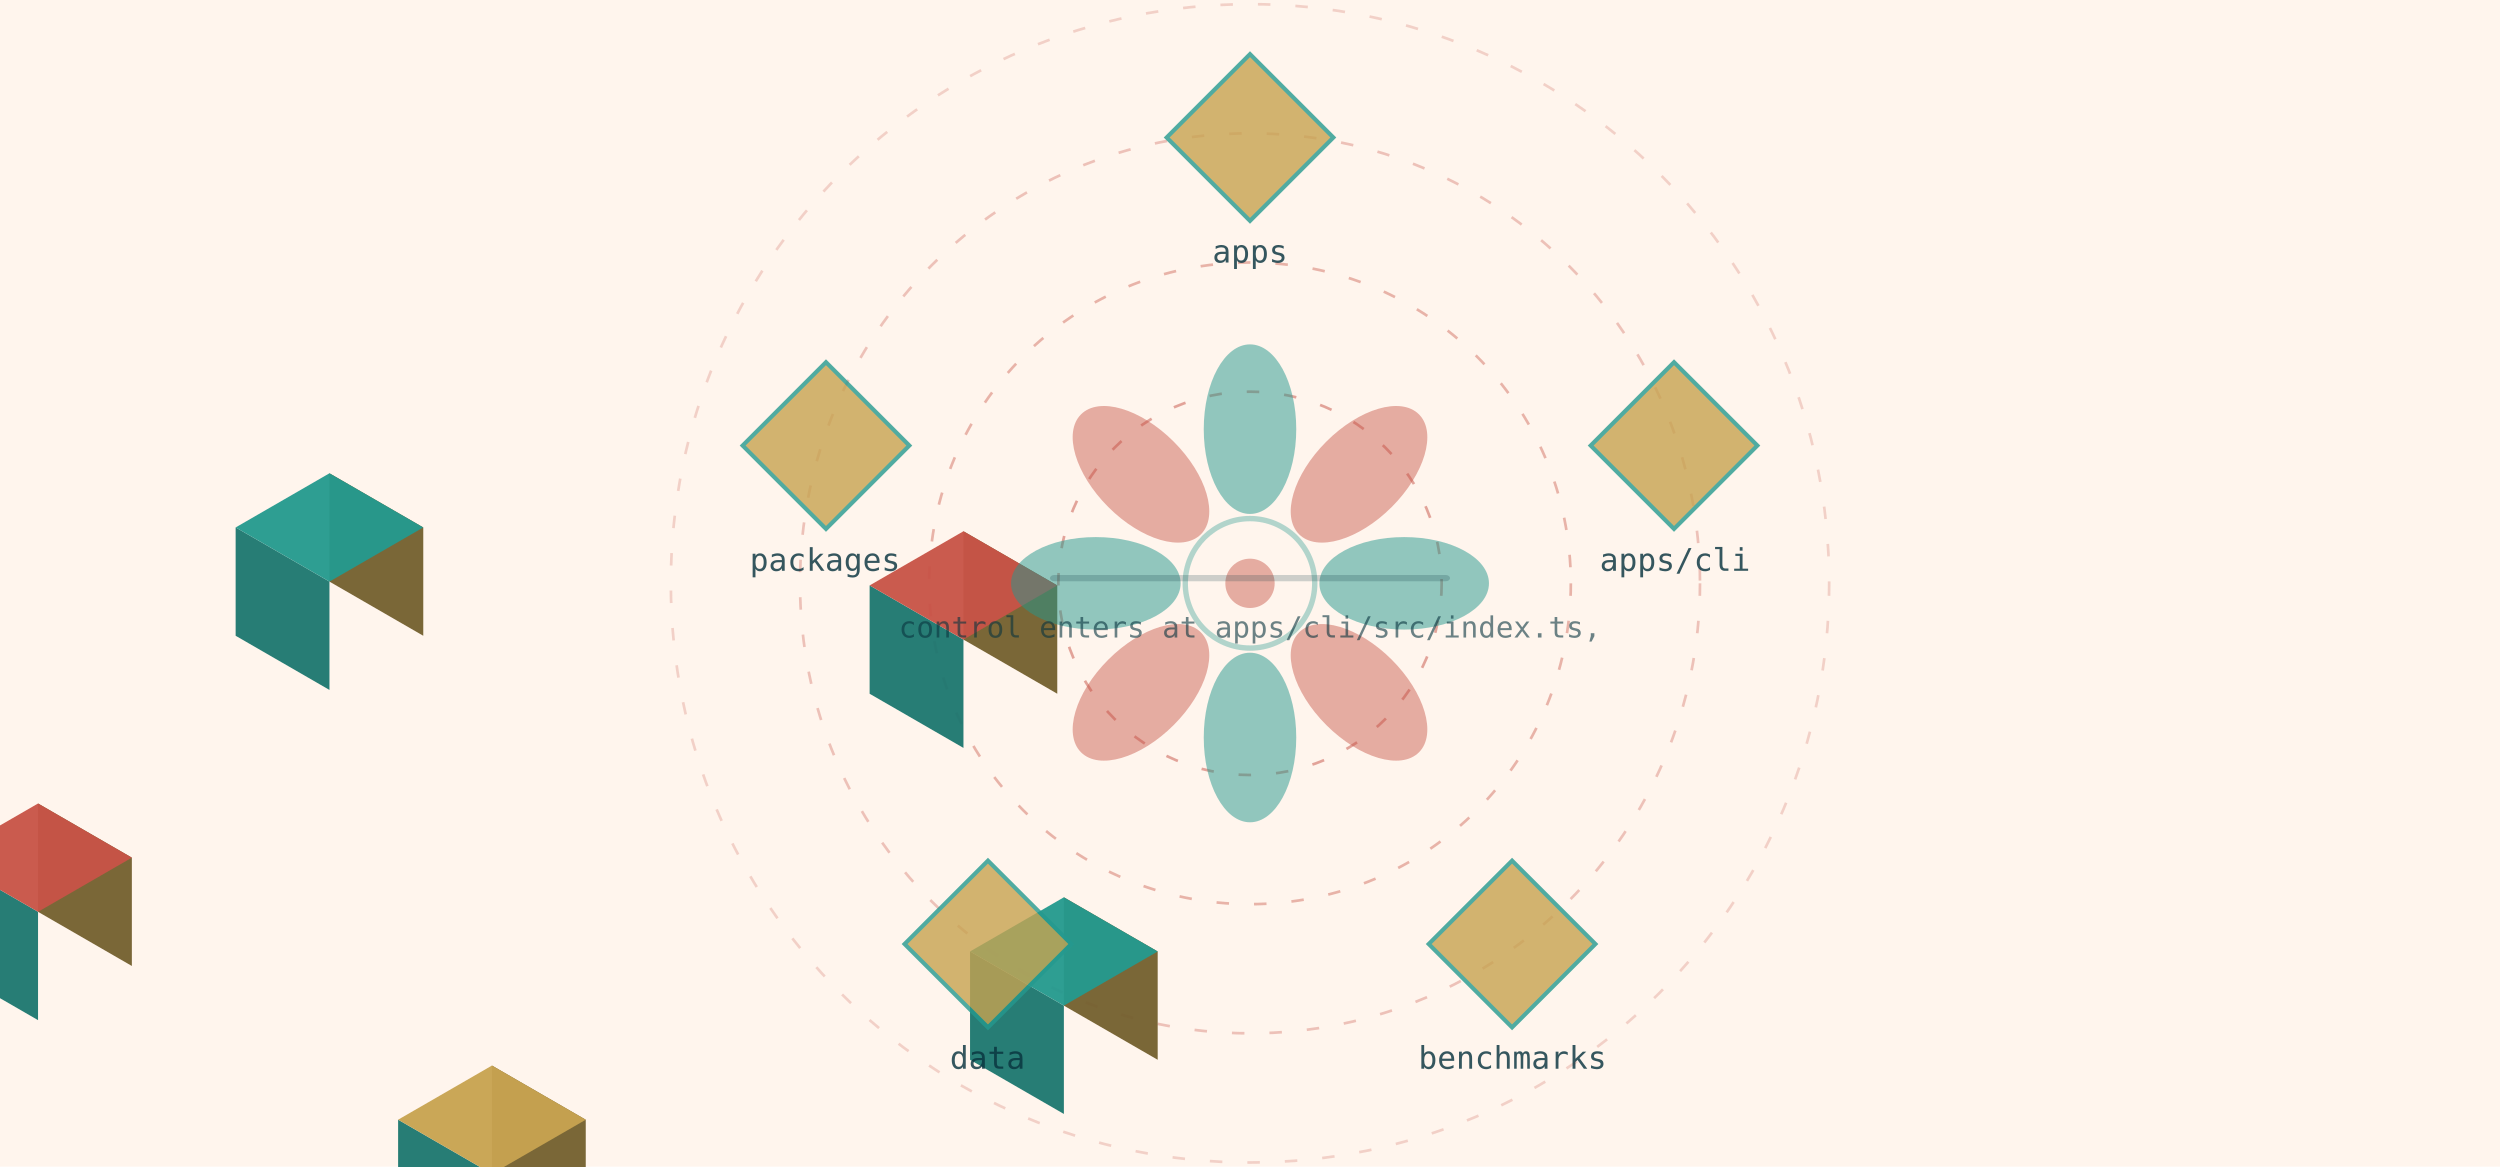
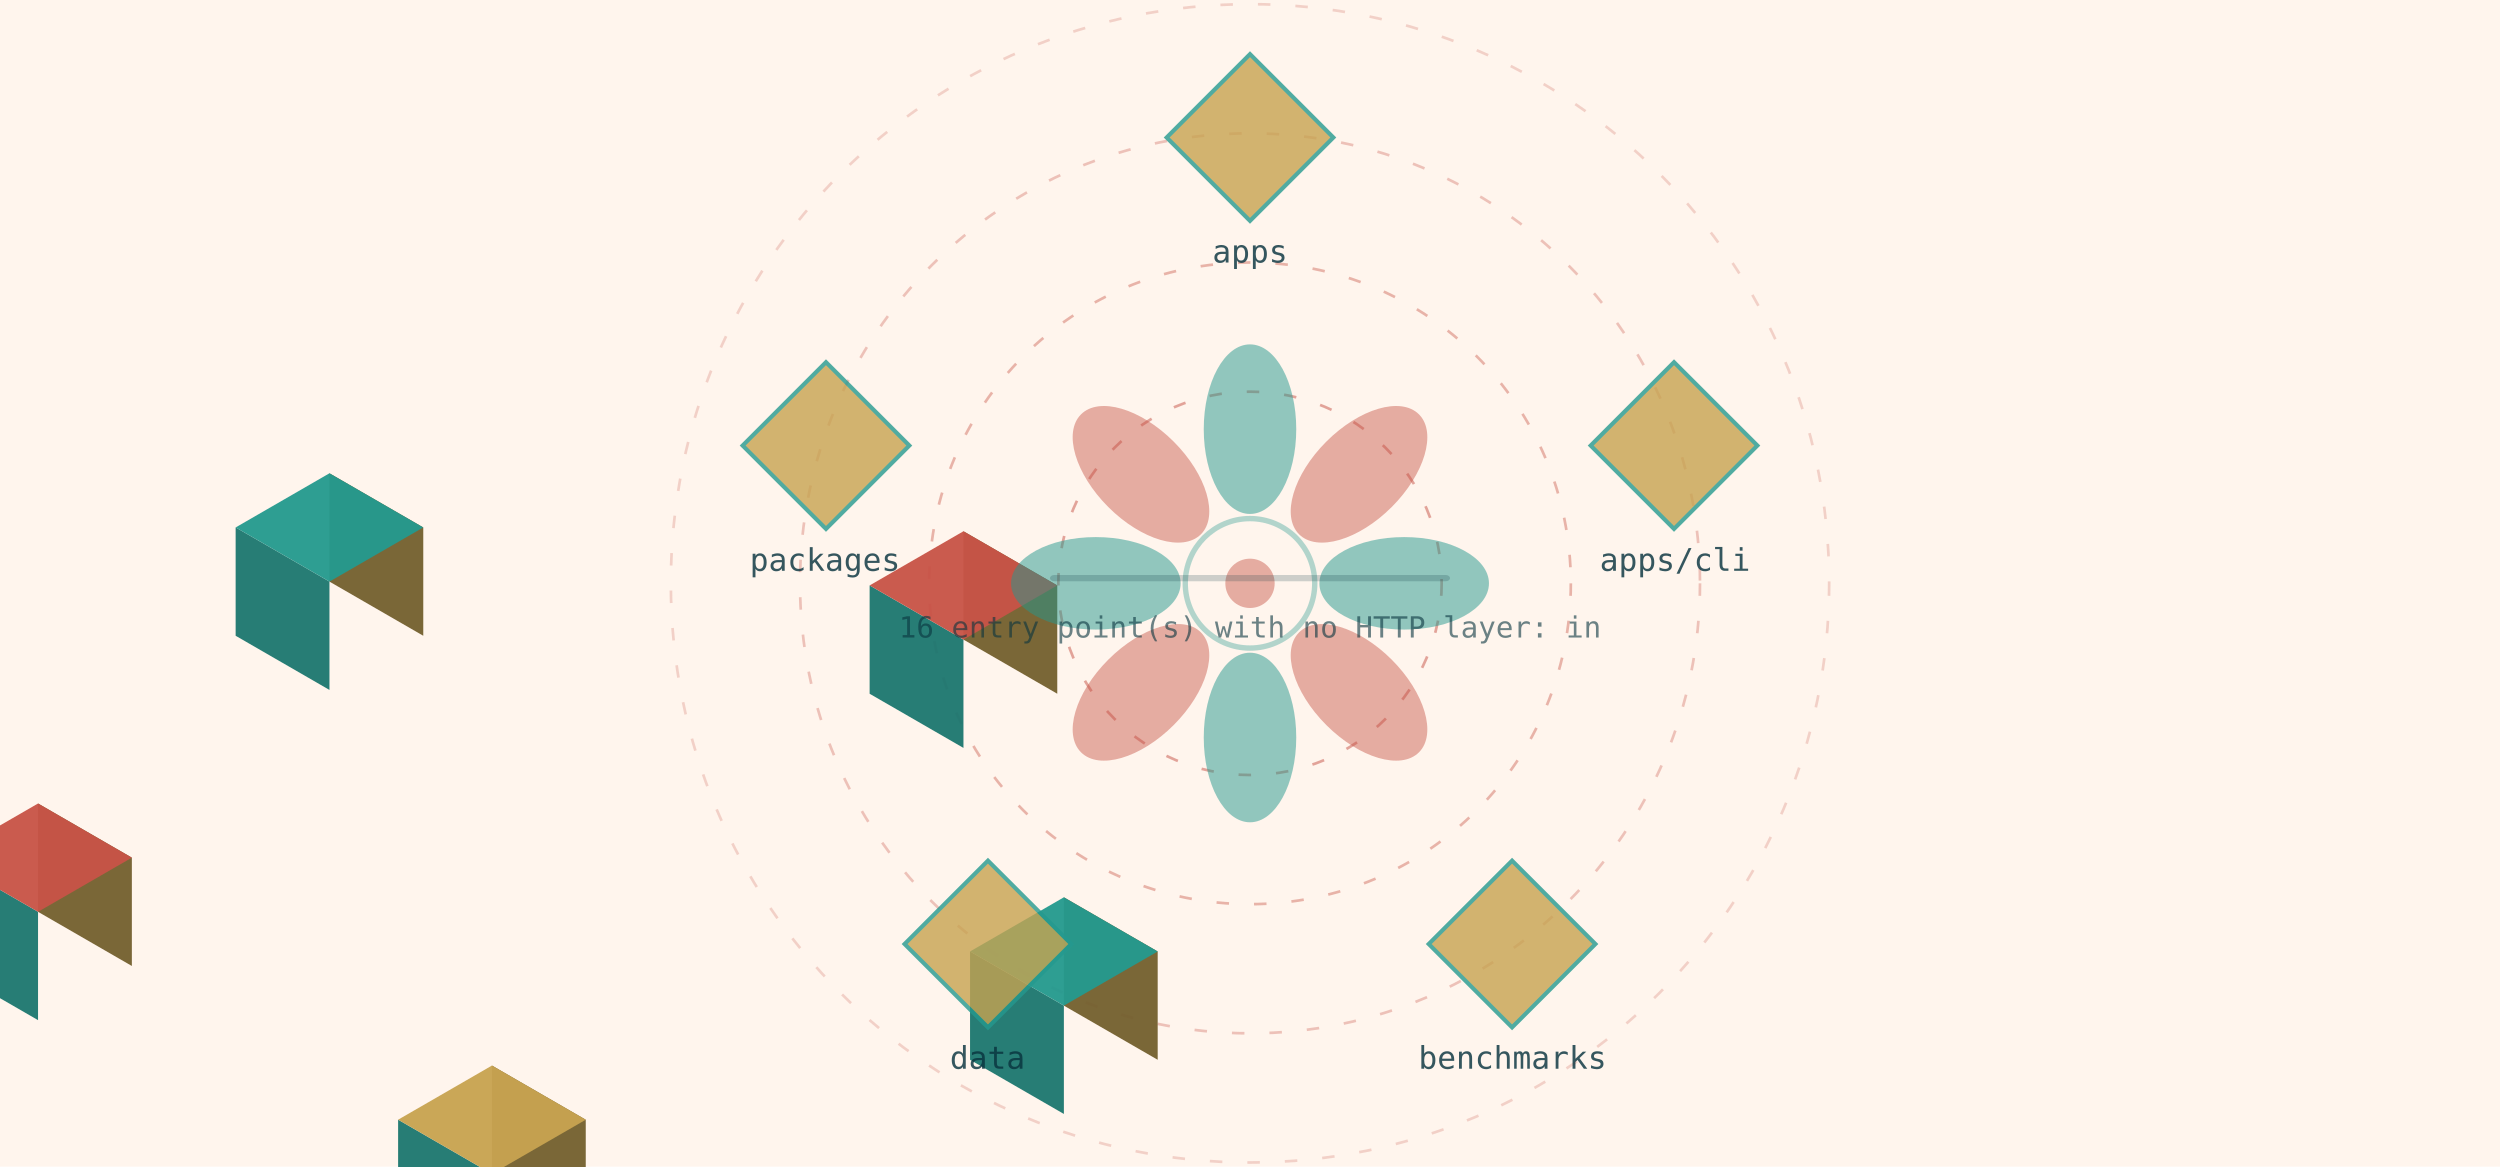
<svg xmlns="http://www.w3.org/2000/svg" viewBox="0 0 1200 560" width="1200" height="560" role="img" aria-label="grokmax workflow">
  <rect width="1200" height="560" fill="#fff5ed" />
  <defs>
    <linearGradient id="gk" x1="0" y1="0" x2="1" y2="1">
      <stop offset="0%" stop-color="#c75346" />
      <stop offset="100%" stop-color="#24998e" />
    </linearGradient>
  </defs>
  <circle cx="600.00" cy="280.00" r="92.00" fill="none" stroke="rgba(199,83,70,0.500)" stroke-width="1.30" opacity="1.00" stroke-dasharray="6 12" />
  <g>
    <circle cx="600.00" cy="280.00" r="92.00" fill="none" stroke="#c7a350" stroke-width="2.60" opacity="0.00" />
    <animate attributeName="opacity" values="0;0.85;0" dur="14.7s" begin="0.0s" repeatCount="indefinite" />
  </g>
  <circle cx="600.00" cy="280.00" r="154.00" fill="none" stroke="rgba(199,83,70,0.410)" stroke-width="1.30" opacity="1.00" stroke-dasharray="6 12" />
  <g>
    <circle cx="600.00" cy="280.00" r="154.00" fill="none" stroke="#c7a350" stroke-width="2.60" opacity="0.00" />
    <animate attributeName="opacity" values="0;0.85;0" dur="14.7s" begin="0.6s" repeatCount="indefinite" />
  </g>
  <circle cx="600.00" cy="280.00" r="216.00" fill="none" stroke="rgba(199,83,70,0.320)" stroke-width="1.30" opacity="1.00" stroke-dasharray="6 12" />
  <g>
    <circle cx="600.00" cy="280.00" r="216.00" fill="none" stroke="#c7a350" stroke-width="2.60" opacity="0.00" />
    <animate attributeName="opacity" values="0;0.85;0" dur="14.7s" begin="1.2s" repeatCount="indefinite" />
  </g>
  <circle cx="600.00" cy="280.00" r="278.00" fill="none" stroke="rgba(199,83,70,0.230)" stroke-width="1.30" opacity="1.00" stroke-dasharray="6 12" />
  <g>
    <circle cx="600.00" cy="280.00" r="278.00" fill="none" stroke="#c7a350" stroke-width="2.60" opacity="0.00" />
    <animate attributeName="opacity" values="0;0.85;0" dur="14.7s" begin="1.8s" repeatCount="indefinite" />
  </g>
  <polygon points="462.46,307.00 507.49,333.00 507.49,281.00 462.46,255.00" fill="#735f2e" opacity="0.95" />
  <polygon points="417.42,333.00 462.46,359.00 462.46,307.00 417.42,281.00" fill="#1c776f" opacity="0.95" />
  <polygon points="462.46,255.00 507.49,281.00 462.46,307.00 417.42,281.00" fill="#c75346" opacity="0.95" />
  <text x="600" y="126" font-family="ui-monospace,Menlo,monospace" font-size="15" fill="rgba(9,52,63,0.820)" text-anchor="middle">apps</text>
  <g>
    <polygon points="600.00,26.00 640.00,66.00 600.00,106.00 560.00,66.00" fill="#c7a350" opacity="0.80" stroke="#24998e" stroke-width="2" />
    <animate attributeName="opacity" values="0.25;1.0;0.25" dur="14.7s" begin="0.0s" repeatCount="indefinite" />
  </g>
  <polygon points="510.66,482.70 555.69,508.70 555.69,456.70 510.66,430.70" fill="#735f2e" opacity="0.95" />
  <polygon points="465.62,508.70 510.66,534.70 510.66,482.70 465.62,456.70" fill="#1c776f" opacity="0.95" />
  <polygon points="510.66,430.70 555.69,456.70 510.66,482.70 465.62,456.70" fill="#24998e" opacity="0.95" />
  <text x="804" y="274" font-family="ui-monospace,Menlo,monospace" font-size="15" fill="rgba(9,52,63,0.820)" text-anchor="middle">apps/cli</text>
  <g>
    <polygon points="803.53,173.87 843.53,213.87 803.53,253.87 763.53,213.87" fill="#c7a350" opacity="0.80" stroke="#24998e" stroke-width="2" />
    <animate attributeName="opacity" values="0.25;1.0;0.25" dur="14.7s" begin="2.94s" repeatCount="indefinite" />
  </g>
  <polygon points="236.13,563.46 281.16,589.46 281.16,537.46 236.13,511.46" fill="#735f2e" opacity="0.95" />
  <polygon points="191.09,589.46 236.13,615.46 236.13,563.46 191.09,537.46" fill="#1c776f" opacity="0.95" />
  <polygon points="236.13,511.46 281.16,537.46 236.13,563.46 191.09,537.46" fill="#c7a350" opacity="0.95" />
  <text x="726" y="513" font-family="ui-monospace,Menlo,monospace" font-size="15" fill="rgba(9,52,63,0.820)" text-anchor="middle">benchmarks</text>
  <g>
    <polygon points="725.79,413.13 765.79,453.13 725.79,493.13 685.79,453.13" fill="#c7a350" opacity="0.80" stroke="#24998e" stroke-width="2" />
    <animate attributeName="opacity" values="0.25;1.0;0.25" dur="14.7s" begin="5.88s" repeatCount="indefinite" />
  </g>
  <polygon points="18.26,437.67 63.29,463.67 63.29,411.67 18.26,385.67" fill="#735f2e" opacity="0.95" />
  <polygon points="-26.77,463.67 18.26,489.67 18.26,437.67 -26.77,411.67" fill="#1c776f" opacity="0.95" />
  <polygon points="18.26,385.67 63.29,411.67 18.26,437.67 -26.77,411.67" fill="#c75346" opacity="0.95" />
  <text x="474" y="513" font-family="ui-monospace,Menlo,monospace" font-size="15" fill="rgba(9,52,63,0.820)" text-anchor="middle">data</text>
  <g>
    <polygon points="474.21,413.13 514.21,453.13 474.21,493.13 434.21,453.13" fill="#c7a350" opacity="0.80" stroke="#24998e" stroke-width="2" />
    <animate attributeName="opacity" values="0.25;1.0;0.25" dur="14.7s" begin="8.82s" repeatCount="indefinite" />
  </g>
  <polygon points="158.14,279.17 203.17,305.17 203.17,253.17 158.14,227.17" fill="#735f2e" opacity="0.95" />
  <polygon points="113.11,305.17 158.14,331.17 158.14,279.17 113.11,253.17" fill="#1c776f" opacity="0.95" />
  <polygon points="158.14,227.17 203.17,253.17 158.14,279.17 113.11,253.17" fill="#24998e" opacity="0.95" />
  <text x="396" y="274" font-family="ui-monospace,Menlo,monospace" font-size="15" fill="rgba(9,52,63,0.820)" text-anchor="middle">packages</text>
  <g>
    <polygon points="396.47,173.87 436.47,213.87 396.47,253.87 356.47,213.87" fill="#c7a350" opacity="0.80" stroke="#24998e" stroke-width="2" />
    <animate attributeName="opacity" values="0.25;1.0;0.25" dur="14.7s" begin="11.76s" repeatCount="indefinite" />
  </g>
  <ellipse cx="600.00" cy="206.00" rx="22.20" ry="40.70" fill="rgba(36,153,142,0.500)" opacity="1.00" transform="rotate(0.0 600.00 206.00)" />
  <ellipse cx="652.33" cy="227.67" rx="22.20" ry="40.70" fill="rgba(199,83,70,0.450)" opacity="1.00" transform="rotate(45.0 652.33 227.67)" />
  <ellipse cx="674.00" cy="280.00" rx="22.20" ry="40.70" fill="rgba(36,153,142,0.500)" opacity="1.00" transform="rotate(90.0 674.00 280.00)" />
  <ellipse cx="652.33" cy="332.33" rx="22.20" ry="40.70" fill="rgba(199,83,70,0.450)" opacity="1.00" transform="rotate(135.0 652.33 332.33)" />
  <ellipse cx="600.00" cy="354.00" rx="22.20" ry="40.70" fill="rgba(36,153,142,0.500)" opacity="1.00" transform="rotate(180.0 600.00 354.00)" />
  <ellipse cx="547.67" cy="332.33" rx="22.20" ry="40.70" fill="rgba(199,83,70,0.450)" opacity="1.00" transform="rotate(225.0 547.67 332.33)" />
  <ellipse cx="526.00" cy="280.00" rx="22.20" ry="40.70" fill="rgba(36,153,142,0.500)" opacity="1.00" transform="rotate(270.0 526.00 280.00)" />
  <ellipse cx="547.67" cy="227.67" rx="22.20" ry="40.70" fill="rgba(199,83,70,0.450)" opacity="1.00" transform="rotate(315.0 547.67 227.67)" />
  <circle cx="600.00" cy="280.00" r="31.08" fill="none" stroke="rgba(36,153,142,0.500)" stroke-width="2.59" opacity="0.70" />
  <circle cx="600.00" cy="280.00" r="11.84" fill="rgba(199,83,70,0.450)" opacity="1.00" />
  <rect x="504.00" y="276.00" width="192.00" height="3.00" rx="2.00" fill="rgba(9,52,63,0.200)" opacity="1.00" />
-   <text x="600" y="306" font-family="ui-monospace,Menlo,monospace" font-size="14" fill="rgba(9,52,63,0.600)" text-anchor="middle">control enters at apps/cli/src/index.ts,</text>
+   <text x="600" y="306" font-family="ui-monospace,Menlo,monospace" font-size="14" fill="rgba(9,52,63,0.600)" text-anchor="middle">16 entry point(s) with no HTTP layer: in</text>
</svg>
